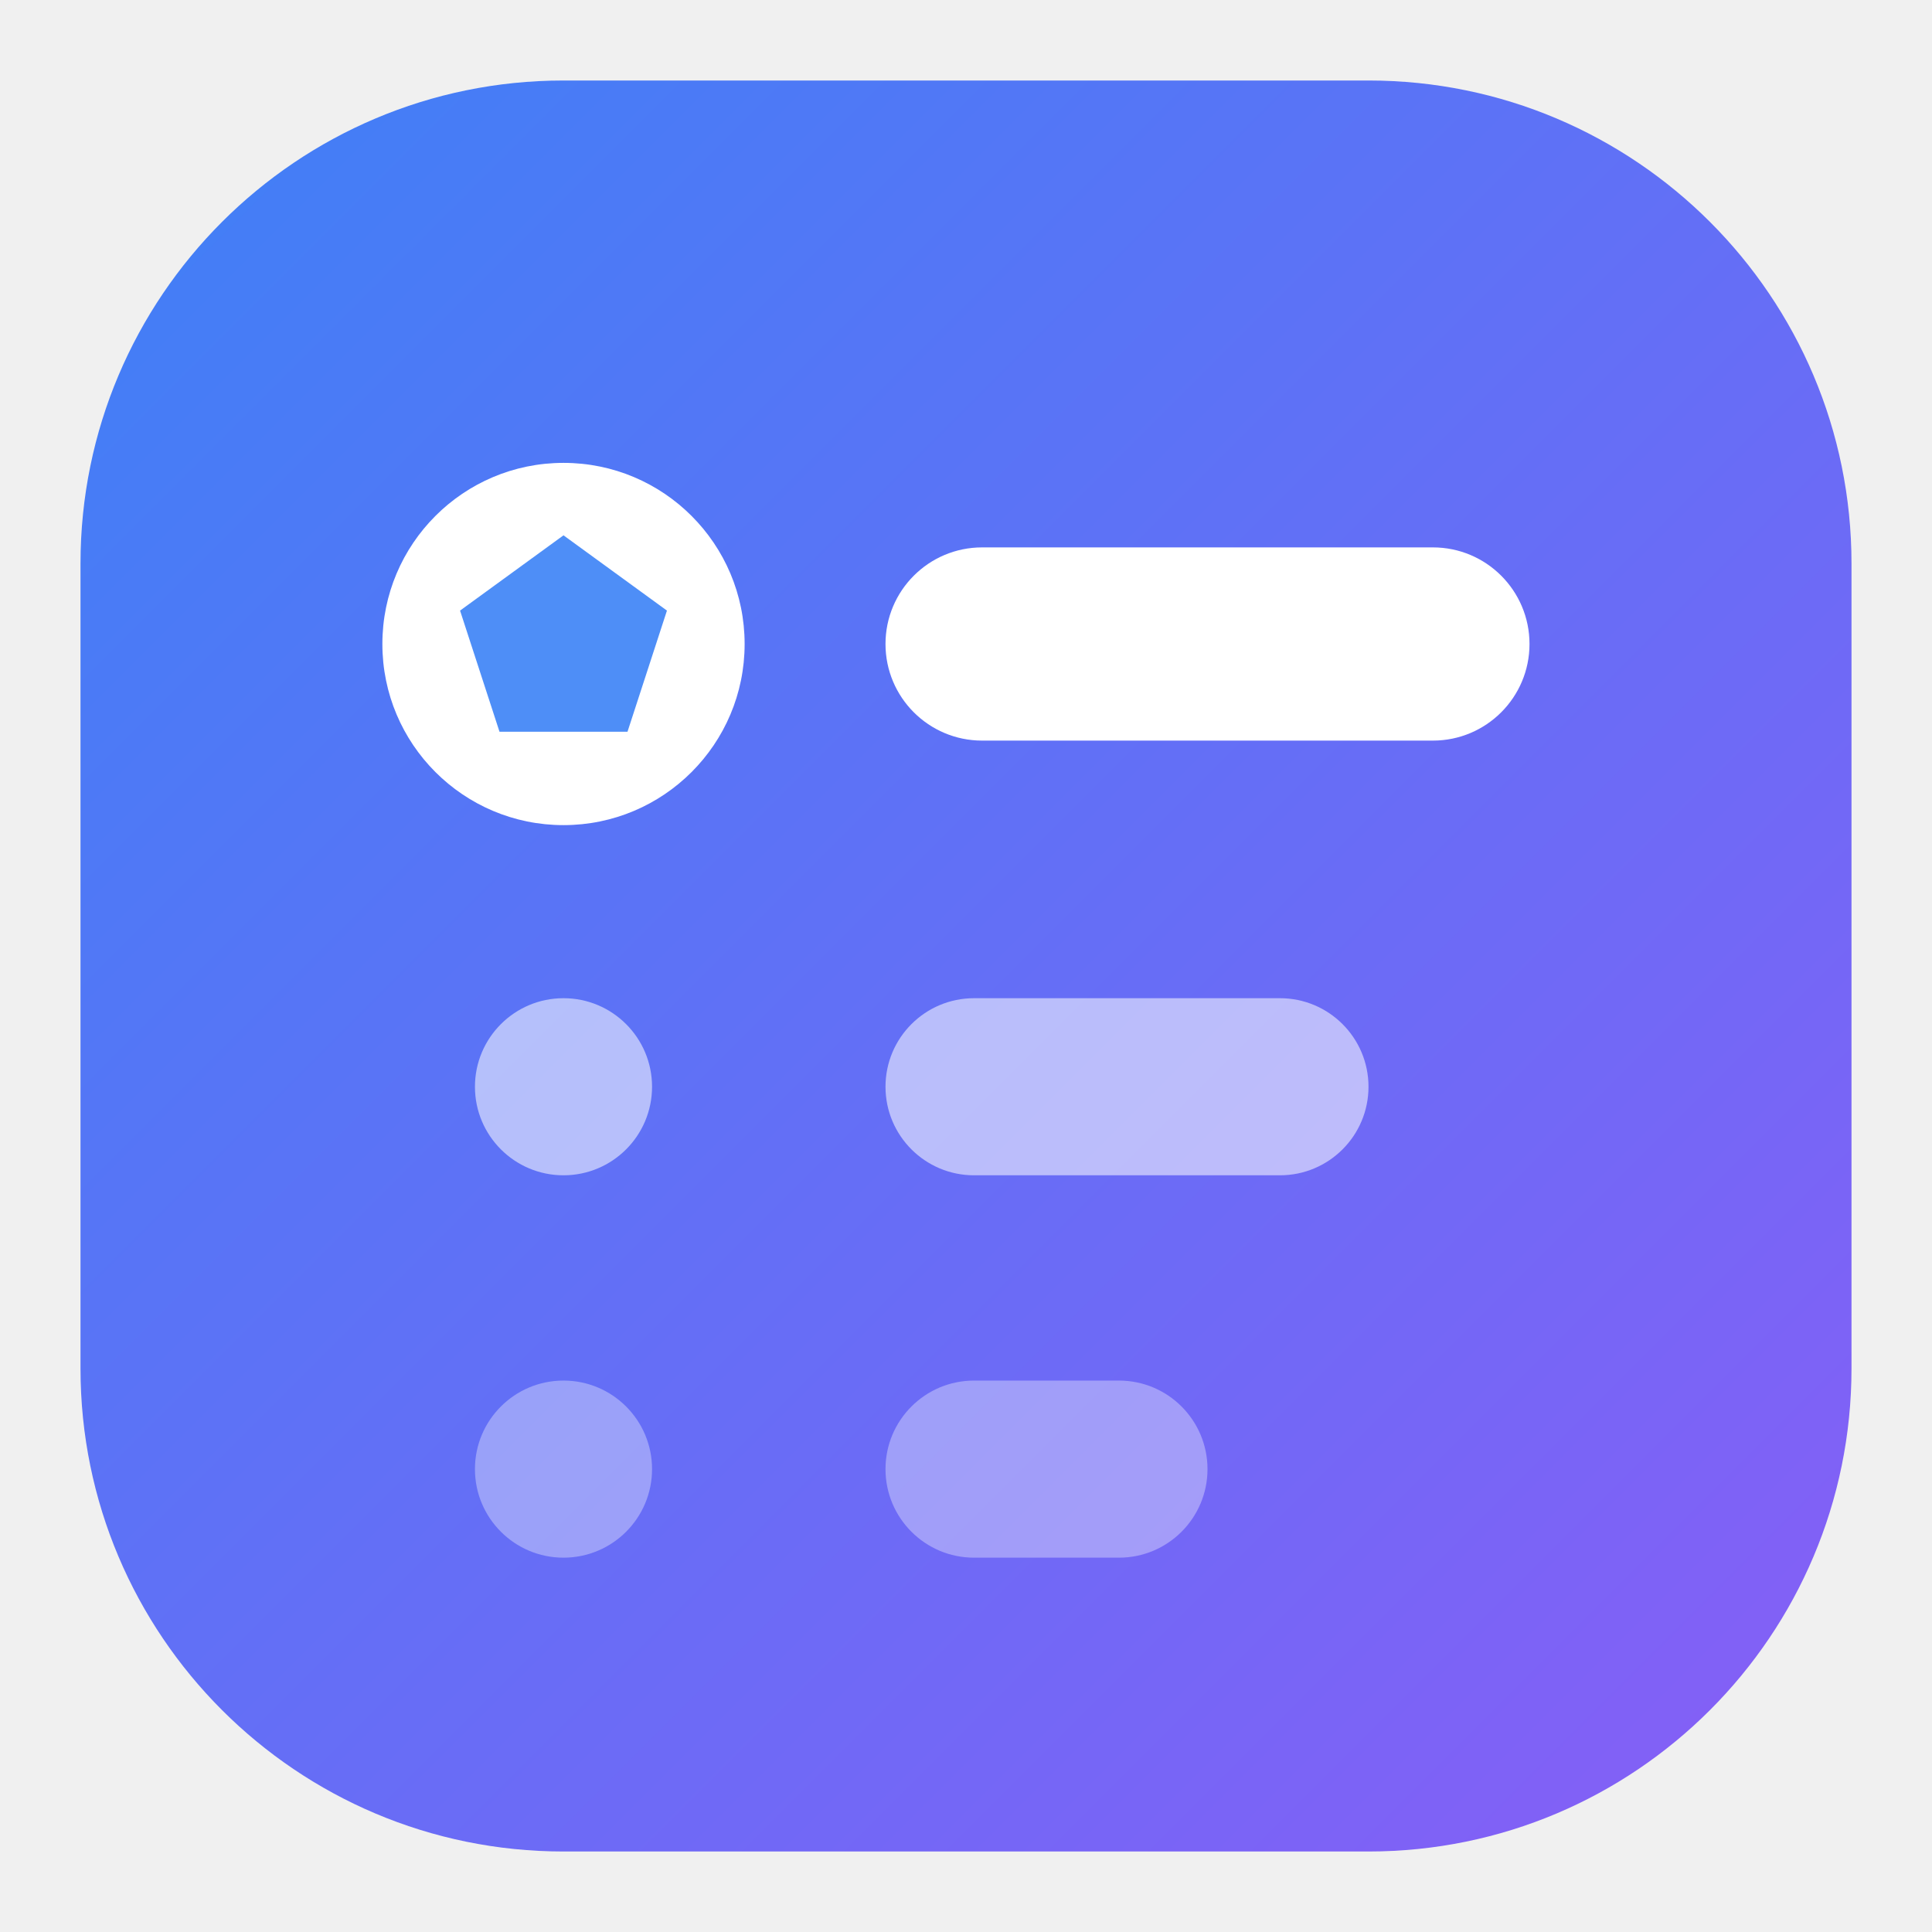
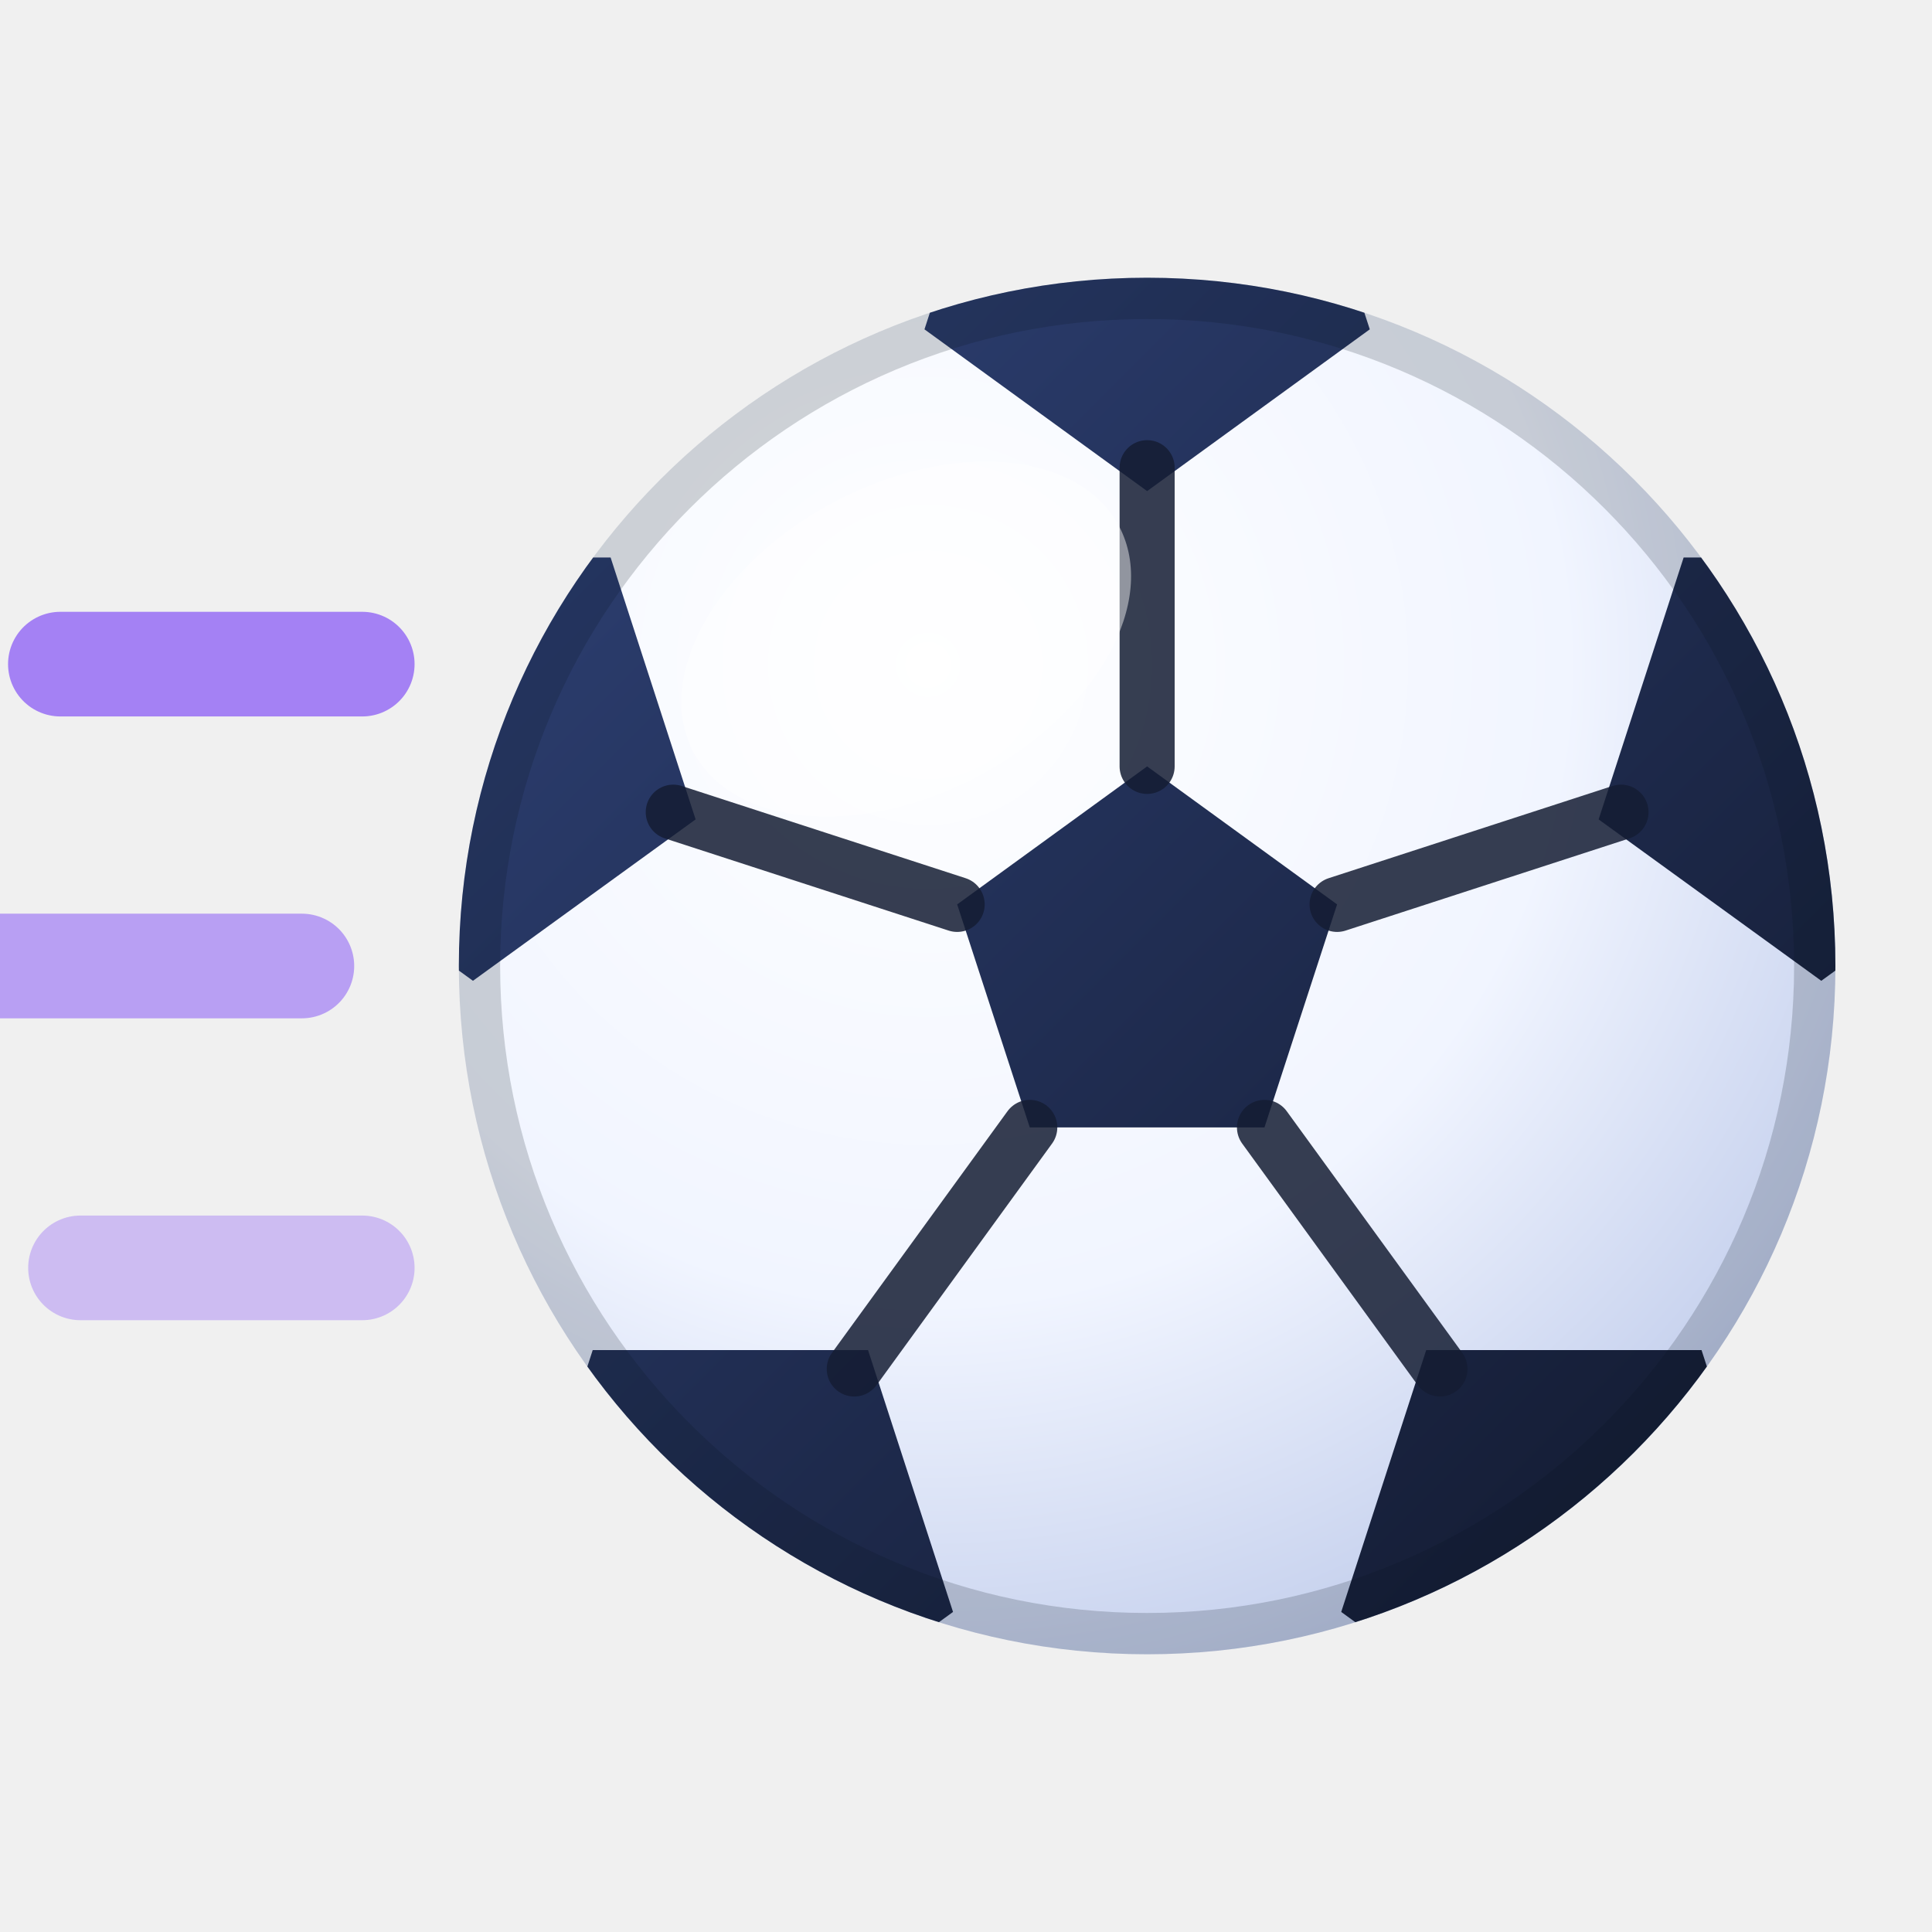
- <svg xmlns="http://www.w3.org/2000/svg" width="48" height="48" viewBox="0 0 48 48" fill="none">
+ <svg xmlns="http://www.w3.org/2000/svg" viewBox="0 0 48 48" width="48" height="48">
  <defs>
-     <linearGradient id="mft-tile" x1="0" y1="0" x2="48" y2="48" gradientUnits="userSpaceOnUse">
-       <stop stop-color="#3B82F6" />
-       <stop offset="1" stop-color="#8B5CF6" />
+     <radialGradient id="sphere" cx="0.34" cy="0.28" r="0.85">
+       <stop offset="0" stop-color="#FFFFFF" />
+       <stop offset="0.55" stop-color="#F1F5FF" />
+       <stop offset="1" stop-color="#B9C6E8" />
+     </radialGradient>
+     <linearGradient id="panelg" x1="8" y1="8" x2="40" y2="40" gradientUnits="userSpaceOnUse">
+       <stop stop-color="#2C3E70" />
+       <stop offset="1" stop-color="#141C33" />
    </linearGradient>
+     <clipPath id="cG">
+       <circle cx="24" cy="24" r="20" />
+     </clipPath>
  </defs>
-   <rect x="2" y="2" width="44" height="44" rx="12" fill="url(#mft-tile)" />
-   <circle cx="14" cy="16" r="4.5" fill="#fff" />
-   <path d="M14 13.3 L16.57 15.17 L15.59 18.18 L12.41 18.18 L11.43 15.17 Z" fill="#3B82F6" fill-opacity="0.9" />
-   <rect x="22" y="13.6" width="16" height="4.8" rx="2.4" fill="#fff" />
-   <circle cx="14" cy="27" r="2.2" fill="#fff" fill-opacity="0.55" />
-   <rect x="22" y="24.8" width="12" height="4.4" rx="2.2" fill="#fff" fill-opacity="0.55" />
-   <circle cx="14" cy="36.5" r="2.2" fill="#fff" fill-opacity="0.35" />
-   <rect x="22" y="34.3" width="8" height="4.4" rx="2.2" fill="#fff" fill-opacity="0.35" />
+   <g stroke="#8B5CF6" stroke-linecap="round" fill="none">
+     <path d="M1.5 16.5 H9" stroke-width="2.6" opacity="0.75" />
+     <path d="M0 24 H7.5" stroke-width="2.6" opacity="0.55" />
+     <path d="M2 31.5 H9" stroke-width="2.6" opacity="0.35" />
+   </g>
+   <g transform="translate(28.5 24) scale(0.855) translate(-24 -24)">
+     <circle cx="24" cy="24" r="20" fill="url(#sphere)" />
+     <g clip-path="url(#cG)" fill="url(#panelg)">
+       <path d="M24.00 18.20 L29.52 22.21 L27.41 28.69 L20.59 28.69 L18.48 22.21 Z" />
+       <path d="M24.00 10.20 L17.53 5.50 L20.00 -2.10 L28.00 -2.10 L30.47 5.50 Z" />
+       <path d="M37.12 19.74 L39.59 12.13 L47.59 12.13 L50.06 19.74 L43.59 24.43 Z" />
+       <path d="M32.11 35.16 L40.11 35.16 L42.58 42.77 L36.11 47.47 L29.64 42.77 Z" />
+       <path d="M15.89 35.16 L18.36 42.77 L11.89 47.47 L5.42 42.77 L7.89 35.16 Z" />
+       <path d="M10.88 19.74 L4.41 24.43 L-2.06 19.74 L0.41 12.13 L8.41 12.13 Z" />
+     </g>
+     <g clip-path="url(#cG)" stroke="#141C33" stroke-width="1.6" stroke-linecap="round" fill="none" opacity="0.85">
+       <path d="M24.00 18.20 L24.00 9.52" />
+       <path d="M29.52 22.21 L37.77 19.53" />
+       <path d="M27.41 28.69 L32.51 35.71" />
+       <path d="M20.59 28.69 L15.49 35.71" />
+       <path d="M18.48 22.21 L10.23 19.53" />
+     </g>
+     <ellipse cx="17" cy="14.5" rx="7" ry="4.5" fill="#fff" opacity="0.45" transform="rotate(-28 17 14.5)" />
+     <circle cx="24" cy="24" r="19.4" fill="none" stroke="#0B1120" stroke-opacity="0.18" stroke-width="1.2" />
+   </g>
</svg>
